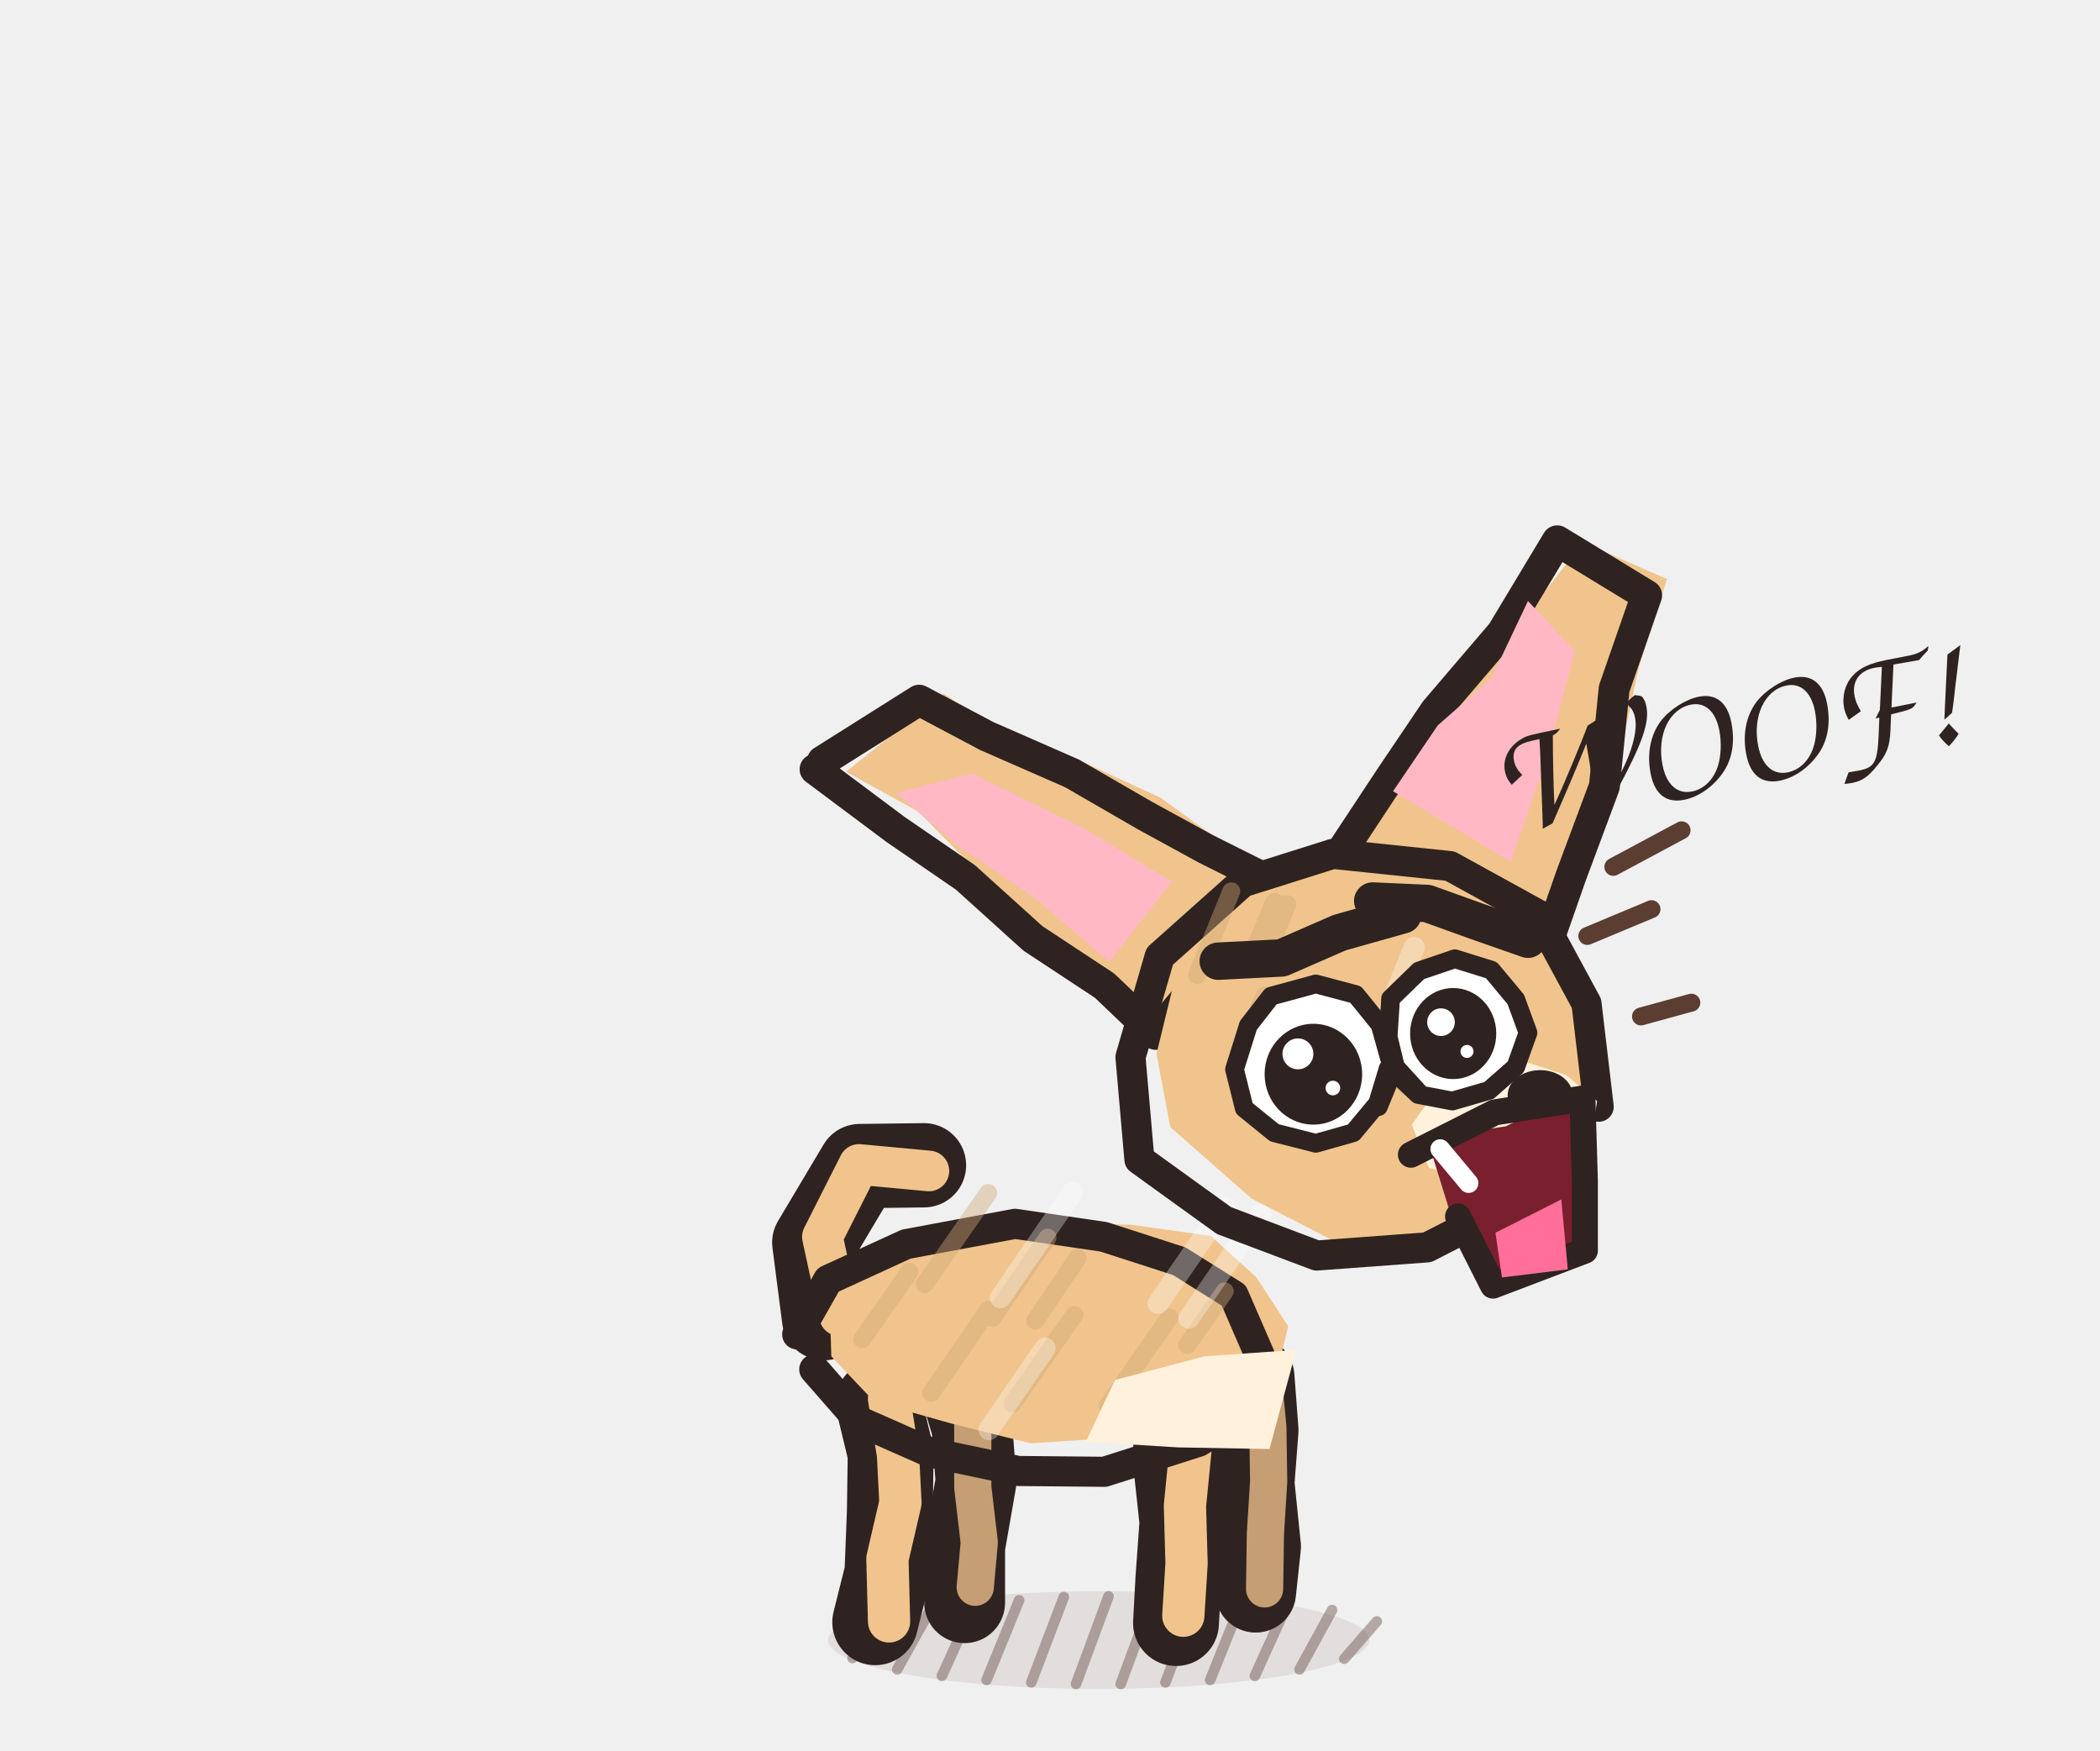
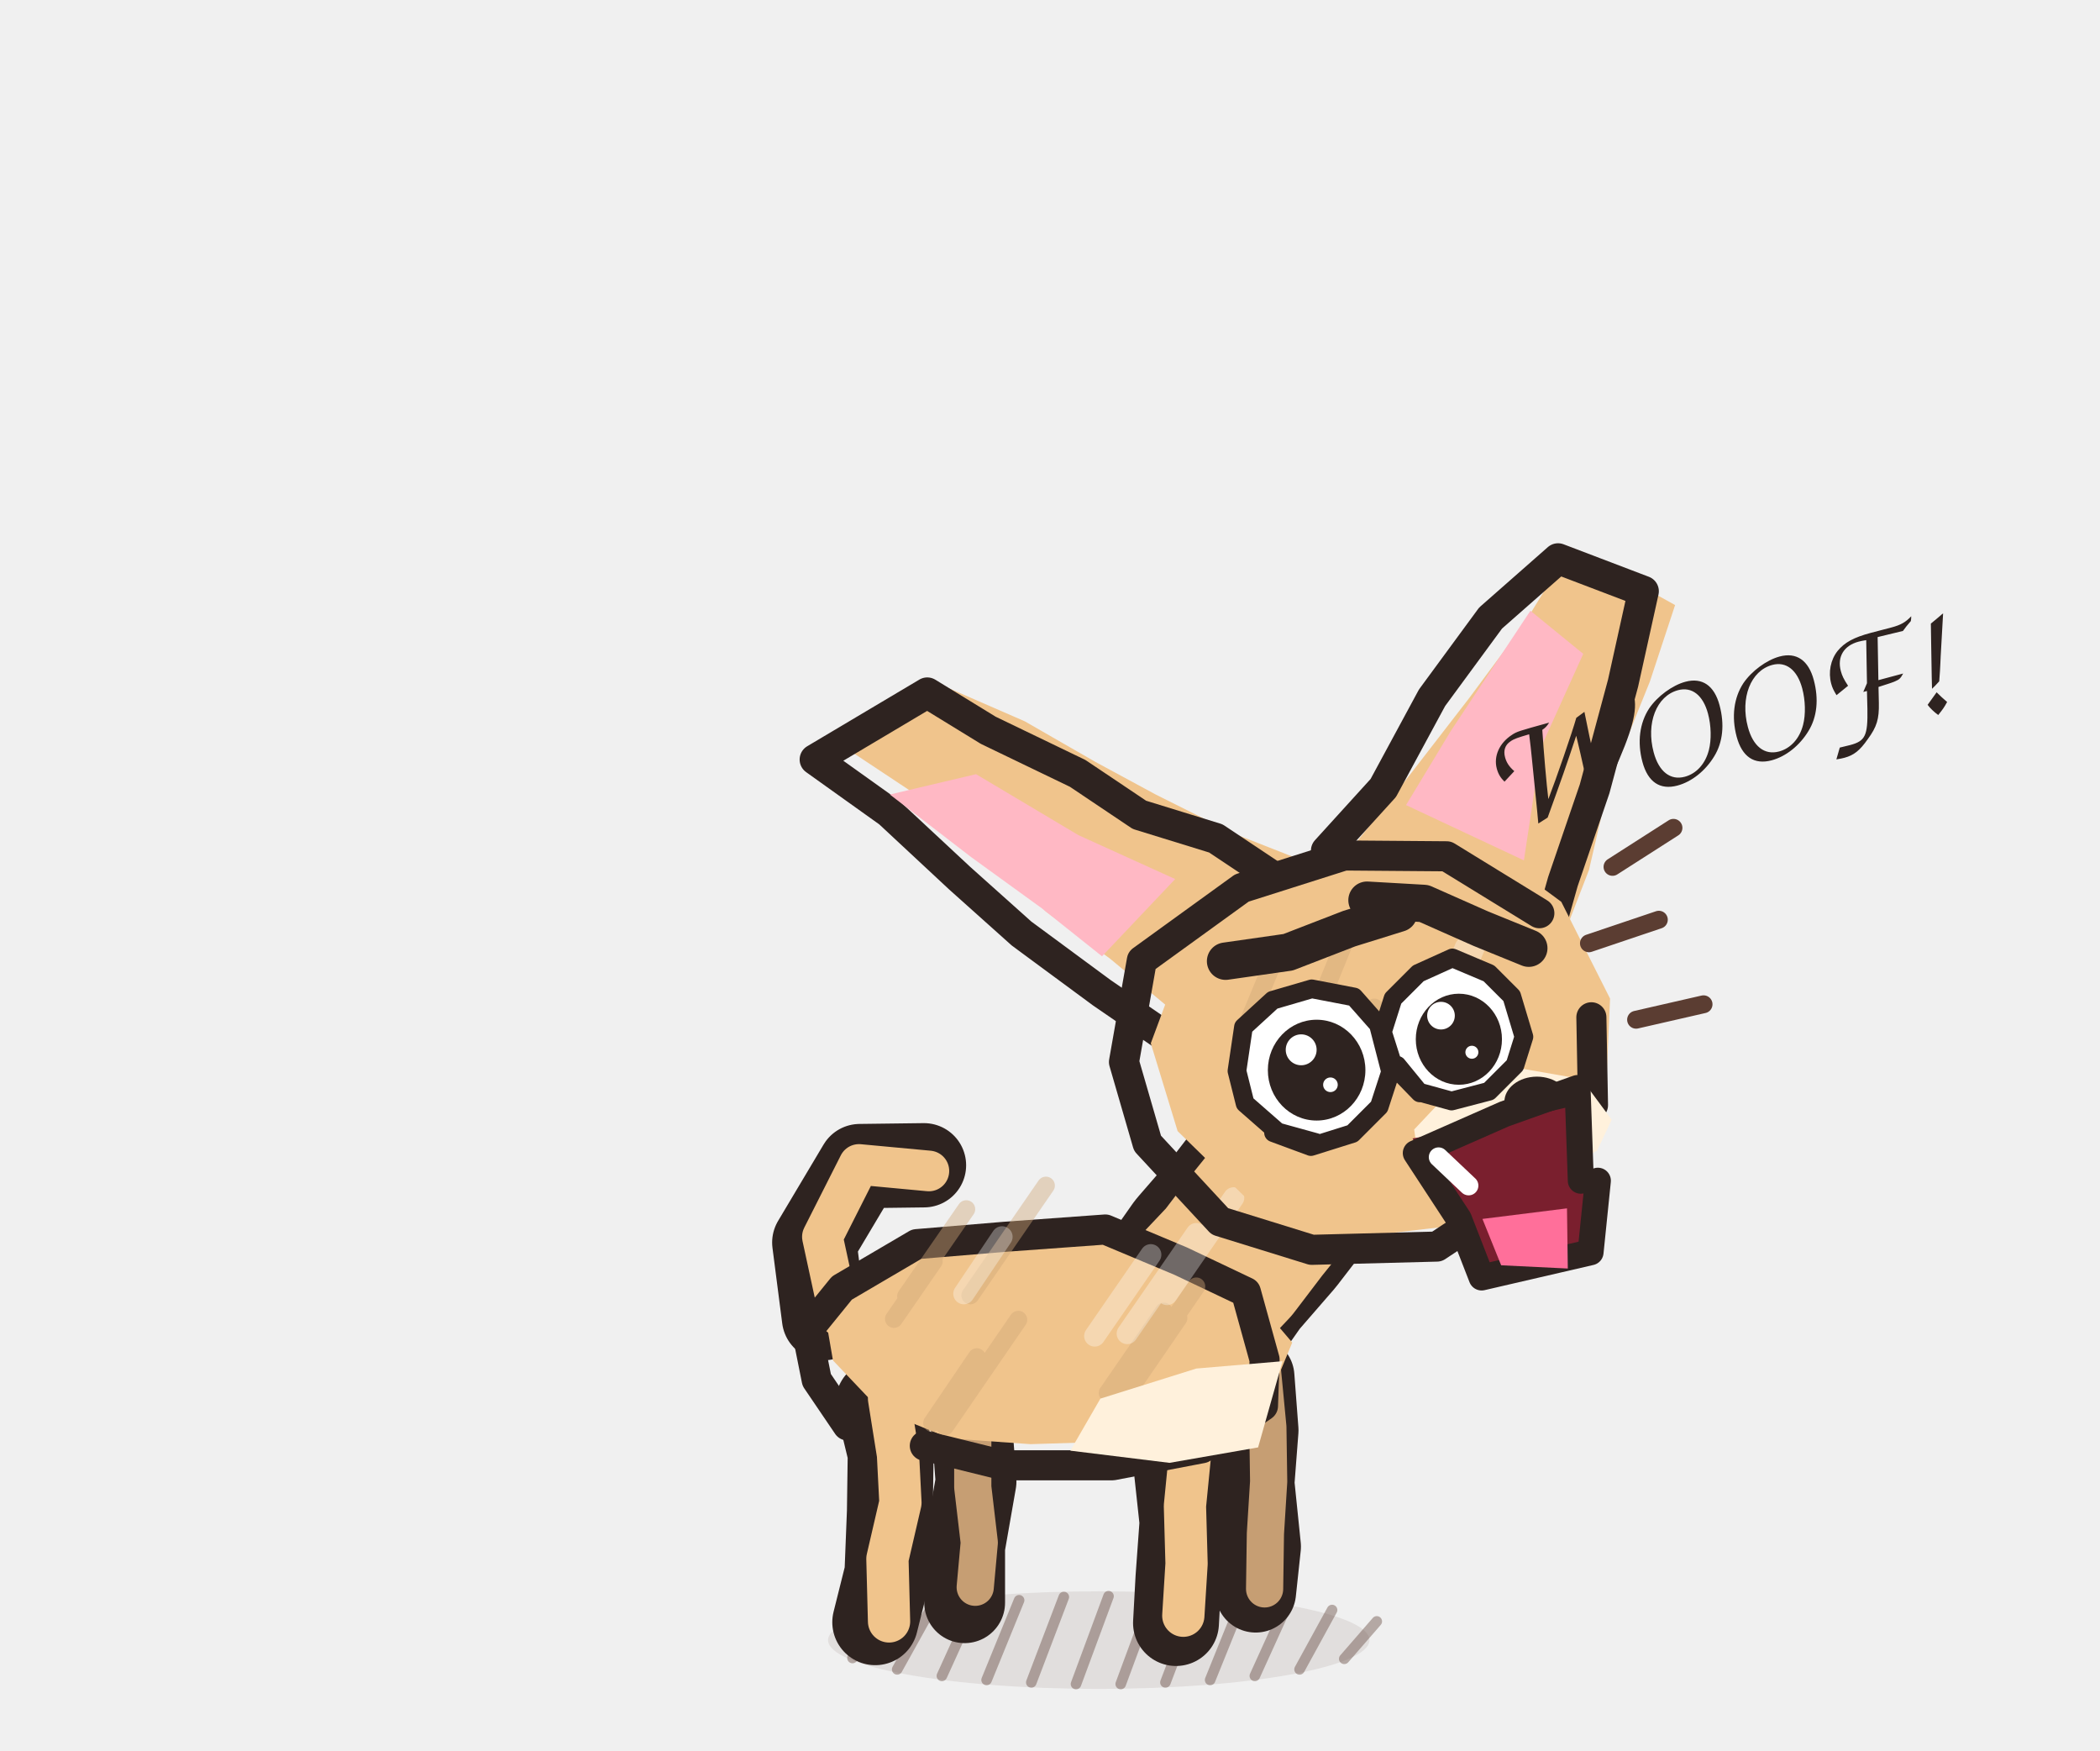
<svg xmlns="http://www.w3.org/2000/svg" width="240" height="200" class="pa-dog pa-pose-speak" viewBox="0 0 240 200" role="img" aria-label="Peanut the Chihuahua, speak">
  <g transform="translate(120 186) scale(0.929) translate(-120 -186)">
    <ellipse cx="126" cy="187.5" rx="33.3" ry="6" fill="#5B3D32" opacity="0.1" />
    <path d="M95.7 189.7l4 -4.5M101.2 191.1l4 -7.2M106.7 191.9l4 -8.8M112.2 192.4l4 -9.8M117.7 192.7l4 -10.5M123.2 192.9l4 -10.8M128.7 192.9l4 -10.8M134.2 192.7l4 -10.5M139.7 192.4l4 -9.9M145.2 191.9l4 -8.8M150.7 191.1l4 -7.3M156.2 189.8l4 -4.6" stroke="#5B3D32" stroke-width="1.3" stroke-linecap="round" opacity="0.4" fill="none" />
    <g class="pa-d-f0">
      <path d="M92.2 147.9L91 138.6L96.6 129.2L104.5 129.1" fill="none" stroke="#2E2320" stroke-width="10.365" stroke-linecap="round" stroke-linejoin="round" />
      <path d="M92.9 148.4L90.8 138.7L95.3 129.8L103.9 130.6" fill="none" stroke="#F0C48C" stroke-width="5" stroke-linecap="round" stroke-linejoin="round" transform="translate(1.2 -0.8)" />
      <g class="pa-d-leg pa-d-leg-FH">
        <path d="M108.4 154.6L110.4 161.3L110.9 168L109.5 176L109.5 182.9" fill="none" stroke="#2E2320" stroke-width="9.941" stroke-linecap="round" stroke-linejoin="round" />
        <path d="M109.5 155.5L109.3 161.5L109.3 169.5L110.1 176.3L109.6 181.8" fill="none" stroke="#c69e73" stroke-width="4.576" stroke-linecap="round" stroke-linejoin="round" transform="translate(1.2 -0.8)" />
      </g>
      <g class="pa-d-leg pa-d-leg-FF">
        <path d="M145.1 155.1L145.6 161.7L145.1 168.2L145.9 176L145.3 181.6" fill="none" stroke="#2E2320" stroke-width="9.941" stroke-linecap="round" stroke-linejoin="round" />
        <path d="M144.9 154.8L145.6 162.1L145.7 168.8L145.3 175.2L145.2 182" fill="none" stroke="#c69e73" stroke-width="4.576" stroke-linecap="round" stroke-linejoin="round" transform="translate(1.2 -0.8)" />
      </g>
      <g class="pa-d-leg pa-d-leg-NH">
        <path d="M98.9 158.3L100.4 164.5L100.3 171.7L100 179.3L98.5 185.3" fill="none" stroke="#2E2320" stroke-width="10.565" stroke-linecap="round" stroke-linejoin="round" />
        <path d="M99 158.6L100.1 165.5L100.4 171.4L98.8 178.3L99 186" fill="none" stroke="#F0C48C" stroke-width="5.2" stroke-linecap="round" stroke-linejoin="round" transform="translate(1.2 -0.8)" />
      </g>
      <g class="pa-d-leg pa-d-leg-NF">
        <path d="M135.6 159.1L135.5 165.6L136.3 173L135.8 179.9L135.5 185.4" fill="none" stroke="#2E2320" stroke-width="10.565" stroke-linecap="round" stroke-linejoin="round" />
        <path d="M134.7 158.8L136.1 164.7L135.4 171.8L135.6 178.9L135.2 185.3" fill="none" stroke="#F0C48C" stroke-width="5.2" stroke-linecap="round" stroke-linejoin="round" transform="translate(1.2 -0.8)" />
      </g>
-       <path d="M149.3 148.9L147.9 154.7L140 160.1L129.6 162.5L117.6 163.3L108 160.9L98.4 158.2L93.1 152.6L92.9 146.4L97.9 142L107.2 137.8L117.7 136.2L129.9 136.4L139.8 137.8L145.4 142.9Z" fill="#F0C48C" />
-       <path d="M88.9 149.9L92.7 143.2L102.3 138.8L115.7 136.3L126.6 137.9L135.9 140.9L142.6 145.1L145.9 152.7L144.9 159L138.3 163.1L126.7 166.8L116.1 166.7L105.2 164.4L96.6 160.6L91 154.2" fill="none" stroke="#2E2320" stroke-width="3.7" stroke-linecap="round" stroke-linejoin="round" />
-       <path d="M115.4 158.4L123 147.5M118.2 148.2L123.4 140.5M104.6 143.7L112.4 132.5M112.9 147.9L119.7 138M127.1 158.7L134.7 147.8M96.9 150.5L102.7 142.2M136.9 151.2L141.5 144.6M105.4 157.1L112.4 146.9" stroke="#cfa678" stroke-width="2.2" stroke-linecap="round" opacity=".42" />
-       <path d="M112.5 161.6L119.4 151.6M133.3 146.1L141.4 134.3M113.9 145.4L122.8 132.4M137.1 147.9L145.9 135.1" stroke="#fff" stroke-width="2.6" stroke-linecap="round" opacity=".32" />
-       <path d="M128 155.5L139 152.6L150.3 151.8L147 164L135.8 163.8L124.4 163.1Z" fill="#FFF1DC" />
-       <path d="M135.4 111.5L127.6 106.9L118.8 100.2L111.4 93.3L103.8 85.6L94.9 80.7L106.9 71.1L115.9 76.9L123.6 79.3L133.6 83.9L142 90L149.3 92.8L142.3 103Z" fill="#F0C48C" />
-       <path d="M92 79.4L103.9 71.9L112.2 76.3L122.7 80.9L131.7 86.1L139.2 90.2L149.2 95.2L140.8 103.7L133 113L126.7 107L117.9 101.2L109.6 93.7L101 87.8L91.1 80.4" fill="none" stroke="#2E2320" stroke-width="3.8" stroke-linecap="round" stroke-linejoin="round" />
-       <path d="M127.3 104.1L118.2 96.3L108.8 89.9L101 83.3L110.4 80.9L124.2 87.7L135 94.2Z" fill="#FFB8C4" />
-       <path d="M155.9 88.5L164.6 79.7L170.2 69.8L178.6 61.4L185.6 52.5L195.9 57L192.4 68L189.7 80.7L186.3 91.2L182.8 102.6L174.4 97.2L165.8 93.3Z" fill="#F0C48C" />
-       <path d="M171.9 100.2L161.8 95.2L154.6 92.4L162 81.2L167.4 73.2L175.6 63.6L182.4 52.3L193.4 59L189.4 70.5L188.2 82.5L184.1 93.5L180.5 103.8L171.4 101.1" fill="none" stroke="#2E2320" stroke-width="3.8" stroke-linecap="round" stroke-linejoin="round" />
-       <path d="M162.2 83.1L167.7 75L174.3 69.2L178.8 59.7L184.6 65.9L180.9 79.6L176.7 91.8Z" fill="#FFB8C4" />
-       <path d="M187 109.7L188.7 121.4L181.4 130.4L168.1 138L154.9 138.4L144.8 133.2L134.8 124.4L133.1 115.4L136.2 102.7L146.1 94.5L158.4 89.6L170 90.7L181.4 97.9Z" fill="#F0C48C" />
-       <path d="M178.9 132.8L166.4 139.2L152.8 140.2L141.4 135.9L131 128.4L129.9 115.8L133.5 103.4L143.7 94.3L154.8 90.8L169.2 92.3L180.1 98.3L186 109.2L187.5 121.9" fill="none" stroke="#2E2320" stroke-width="3.7" stroke-linecap="round" stroke-linejoin="round" />
-       <path d="M146.1 104.5L149.2 97M144.8 103.4L147.6 96.7M138.1 105.7L142.3 95.4M142.7 117L146.4 108.2" stroke="#cfa678" stroke-width="2.2" stroke-linecap="round" opacity=".42" />
-       <path d="M160.4 113.2L164.8 102.3M152 119.8L156.8 108.1" stroke="#fff" stroke-width="2.6" stroke-linecap="round" opacity=".32" />
-       <path d="M187.3 121.2L186.5 126.5L179.8 129.9L171.4 130.9L166.6 129.4L164.5 124.1L168.7 118.3L176.7 115.8L183.5 118Z" fill="#FFF1DC" />
-       <path d="M162.1 117.4L160.8 121.8L156.9 125.4L152.3 126.8L147.3 125.2L143.9 122L142.8 117.2L144 112.2L147.8 108.6L152.4 107.3L156.9 108.3L160.8 112.2Z" fill="#FFFFFF" />
-       <path d="M161.6 117.2L160.3 121.5L157.3 125.1L152.7 126.4L147.6 125.1L143.9 122.1L142.7 117.3L144.4 111.9L147.2 108.3L152.7 106.8L157.6 108.1L160.6 111.8L162.2 117.5L160.4 121.9" fill="none" stroke="#2E2320" stroke-width="2.3" stroke-linecap="round" stroke-linejoin="round" />
-       <ellipse cx="152.4" cy="117.9" rx="6" ry="6.2" fill="#2E2320" />
-       <ellipse cx="150.5" cy="115.4" rx="1.9" ry="1.9" fill="#FFFFFF" />
-       <ellipse cx="154.8" cy="119.6" rx="0.9" ry="0.9" fill="#FFFFFF" />
-       <path d="M140.7 104L148.5 103.6L155.6 100.5L163.4 98.3" fill="none" stroke="#2E2320" stroke-width="4.6" stroke-linecap="round" stroke-linejoin="round" />
-       <path d="M178.3 113L177.3 117L174.2 120.2L170 121.4L165.5 120.1L162.4 117L161.4 113L162.6 108.3L165.4 105L169.8 104L174.1 105.4L177.4 108.3Z" fill="#FFFFFF" />
-       <path d="M165.5 120.3L162.5 117L161.6 113.3L161.9 108.6L165.4 105.2L169.8 103.7L174.3 105.1L177.3 108.7L178.8 112.8L177.3 117L174 119.9L169.5 121.2L165.3 120.4L162.2 117.5" fill="none" stroke="#2E2320" stroke-width="2.3" stroke-linecap="round" stroke-linejoin="round" />
-       <ellipse cx="169.6" cy="112.9" rx="5.3" ry="5.6" fill="#2E2320" />
-       <ellipse cx="168.1" cy="111.5" rx="1.7" ry="1.7" fill="#FFFFFF" />
-       <ellipse cx="171.3" cy="115.1" rx="0.8" ry="0.8" fill="#FFFFFF" />
-       <path d="M159.7 96.6L166.4 96.9L172.8 99.2L178.8 101.3" fill="none" stroke="#2E2320" stroke-width="4.6" stroke-linecap="round" stroke-linejoin="round" />
-       <ellipse cx="180.3" cy="120.5" rx="4" ry="3.1" fill="#2E2320" />
-       <path d="M166.4 125.8L176.1 124.3L185.2 119.7L186.8 129.8L186 140L173.1 142.9L169.4 135.5Z" fill="#7A1F2E" />
-       <path d="M164.4 127.8L174.7 122.6L185.5 120.9L185.8 131L185.8 139.6L174.5 143.9L170.2 135.4" fill="none" stroke="#2E2320" stroke-width="3.2" stroke-linecap="round" stroke-linejoin="round" />
-       <path d="M174.8 137.4L182.9 133.3L183.7 141.9L175.6 142.9Z" fill="#FF6F9A" />
-       <path d="M168 127.1L171.5 131.3" fill="none" stroke="#FFFFFF" stroke-width="2.4" stroke-linecap="round" stroke-linejoin="round" />
-       <path d="M186.1 100.9L194 97.6" fill="none" stroke="#5B3D32" stroke-width="2.2" stroke-linecap="round" stroke-linejoin="round" />
-       <path d="M192.7 110.8L198.9 109.1" fill="none" stroke="#5B3D32" stroke-width="2.2" stroke-linecap="round" stroke-linejoin="round" />
-       <path d="M189.3 92.4L197.7 87.9" fill="none" stroke="#5B3D32" stroke-width="2.2" stroke-linecap="round" stroke-linejoin="round" />
-       <text x="175.4" y="88.4" transform="rotate(-11.3 175.4 88.4)" font-family="'Gloria Hallelujah',cursive" font-size="20" fill="#2E2320">WOOF!</text>
+       <path d="M136.6 147L140.6 141.3L145.2 136L148.9 131.2L153.8 125.6" fill="none" stroke="#2E2320" stroke-width="25.665" stroke-linecap="round" stroke-linejoin="round" />
+       <path d="M135.5 147.4L140.8 141.8L144.3 137.2L148.9 131.5L154.1 125.7" fill="none" stroke="#F0C48C" stroke-width="20.3" stroke-linecap="round" stroke-linejoin="round" transform="translate(1.2 -0.8)" />
+       <path d="M149.8 150.9L147.2 157.2L141 161.8L130.7 163L117.6 163.4L107.7 162.7L99.1 159.2L93.3 153.1L92.3 147.3L97.8 141.7L106.2 138.7L117.5 136.7L128.6 136.1L137.8 140.2L145.2 145.5Z" fill="#F0C48C" />
+       <path d="M95.1 161.1L91.3 155.5L90.1 149.5L94.4 144.2L103.6 138.8L114.4 137.9L126.8 137L136.1 140.9L144.1 144.7L146.4 153L146.2 158.7L138.7 163.9L127.7 166L114.3 166L104.6 163.6" fill="none" stroke="#2E2320" stroke-width="3.7" stroke-linecap="round" stroke-linejoin="round" />
+       <path d="M110.2 145.1L119.5 131.6M107.1 161.2L116.1 148.1M127.1 157.1L134 147.1M100.8 148L105.7 140.9M126.6 161.3L135.8 147.9M102.3 145.2L109.7 134.5M105.5 160.8L111 152.7M128.8 157.4L138 144" stroke="#cfa678" stroke-width="2.2" stroke-linecap="round" opacity=".42" />
+       <path d="M125.5 150.1L132.4 140.1M134.4 145L142.6 133.1M129.5 149.8L138 137.5M109.4 144.9L114.1 137.9" stroke="#fff" stroke-width="2.6" stroke-linecap="round" opacity=".32" />
+       <path d="M126.2 157.8L138 154.1L148.6 153.2L145.6 163.8L134.7 165.7L122.5 164.2Z" fill="#FFF1DC" />
+       <path d="M137 111.7L127.4 103.7L119.5 97.9L111.9 90L104.1 83.9L95.2 78L106.8 70.1L116.9 74.5L125.6 79.5L133 83.5L142.6 88.3L150.5 91.4L142.9 100.5Z" fill="#F0C48C" />
+       <path d="M142.3 104.8L135 113.8L126.4 107.9L116.5 100.6L108.9 93.8L100.2 85.7L91.1 79.2L104.9 71L112.4 75.6L123.4 80.9L131 86L140.4 88.9L147.9 93.9L142.3 104.1" fill="none" stroke="#2E2320" stroke-width="3.8" stroke-linecap="round" stroke-linejoin="round" />
+       <path d="M126.4 103.4L119 97.5L110.3 91.2L100.3 83.5L110.9 81L123.5 88.5L135.4 93.9Z" fill="#FFB8C4" />
+       <path d="M157.2 90L164.1 81.3L171.6 71.6L178.2 62.7L184.1 53.1L196.9 60.2L193.8 69.6L188.8 82L186.3 92.8L182.7 102.1L173.4 98.5L164.4 94.4Z" fill="#F0C48C" />
+       <path d="M163 95.9L154 90.4L161 82.7L167 71.6L174.2 61.8L182.5 54.5L193 58.5L190.5 69.8L187 82.8L183.1 94.2L180.1 104.8L170.3 101.2" fill="none" stroke="#2E2320" stroke-width="3.8" stroke-linecap="round" stroke-linejoin="round" />
+       <path d="M163.8 84.8L169.3 75.7L173.6 69.2L179.1 60.9L185.6 66.2L180.4 77.7L178.3 91.6Z" fill="#FFB8C4" />
+       <path d="M188.9 108.6L188.4 120L180.2 130.1L169.1 136.6L155.3 138.2L144.2 133.2L135.7 124.9L132.4 114.1L136.6 102.8L145 94.4L160 88.3L172.6 89.1L182.9 96.7Z" fill="#F0C48C" />
+       <path d="M186.6 110.9L186.8 121.7L178.6 131.8L167.6 139.1L152.2 139.5L140.9 136L132 126.4L129.1 116.4L131.3 103.9L143.6 95L156.2 91L168.8 91.1L180.2 98.1" fill="none" stroke="#2E2320" stroke-width="3.7" stroke-linecap="round" stroke-linejoin="round" />
+       <path d="M148 117.2L151.9 107.9M152.7 110.3L156 102.2M156.3 118.6L159.9 109.7M143.6 113.4L148.2 102.3" stroke="#cfa678" stroke-width="2.2" stroke-linecap="round" opacity=".42" />
+       <path d="M169.2 109.6L172.4 101.8M165.7 115.3L171.1 102.3" stroke="#fff" stroke-width="2.6" stroke-linecap="round" opacity=".32" />
+       <path d="M189.1 123.5L187.3 127.3L179.3 131.7L171.9 133.1L165.4 128.9L164.8 124.7L169.8 119.4L176.8 117L185.4 118.5Z" fill="#FFF1DC" />
+       <path d="M162 117.4L160.4 121.7L157.3 125.5L152.1 126.5L147.5 125.2L143.8 122.1L142.6 117.4L143.9 112.2L147.3 108.4L152.4 107.1L157.2 108.7L160.5 112Z" fill="#FFFFFF" />
+       <path d="M152.7 126.3L148 125L144 121.5L143 117.5L143.8 112.1L147.4 108.8L152.2 107.4L157.4 108.4L160.4 111.8L161.9 117.6L160.5 121.9L157.2 125.2L152.1 126.8L147.5 125.1" fill="none" stroke="#2E2320" stroke-width="2.3" stroke-linecap="round" stroke-linejoin="round" />
+       <ellipse cx="152.8" cy="117.4" rx="6" ry="6.2" fill="#2E2320" />
+       <ellipse cx="150.9" cy="114.9" rx="1.9" ry="1.9" fill="#FFFFFF" />
+       <ellipse cx="154.5" cy="119.2" rx="0.9" ry="0.9" fill="#FFFFFF" />
+       <path d="M141.6 104L149.3 102.9L156.8 100L162.9 98.1" fill="none" stroke="#2E2320" stroke-width="4.6" stroke-linecap="round" stroke-linejoin="round" />
+       <path d="M178.4 113.1L177.3 117.4L174.2 120.1L169.7 121.5L165.5 120.4L162.3 117.4L161.4 112.7L162.4 108.4L165.5 105.1L169.7 104L174.1 105.2L177.4 108.7Z" fill="#FFFFFF" />
+       <path d="M165.5 120.2L162.2 116.8L160.9 112.7L162.2 108.6L165.3 105.5L169.5 103.6L174 105.5L176.8 108.3L178.3 113.3L177.2 116.8L174 120L169.4 121.2L165.4 120.1L162.7 116.8" fill="none" stroke="#2E2320" stroke-width="2.3" stroke-linecap="round" stroke-linejoin="round" />
+       <ellipse cx="170.3" cy="113.6" rx="5.3" ry="5.6" fill="#2E2320" />
+       <ellipse cx="168.1" cy="110.7" rx="1.7" ry="1.7" fill="#FFFFFF" />
+       <ellipse cx="171.9" cy="115.2" rx="0.8" ry="0.8" fill="#FFFFFF" />
+       <path d="M159 96.5L166 96.9L173 100L178.9 102.4" fill="none" stroke="#2E2320" stroke-width="4.6" stroke-linecap="round" stroke-linejoin="round" />
+       <ellipse cx="179.9" cy="121.3" rx="4" ry="3.1" fill="#2E2320" />
+       <path d="M164.6 125.8L175.4 123.9L185.2 121.6L185.3 130.3L187.8 139.3L174.2 144L170.3 136Z" fill="#7A1F2E" />
+       <path d="M187.4 131L186.5 139.8L173.1 142.9L170.3 135.7L165 127.6L175.9 122.8L184.9 119.6L185.3 131" fill="none" stroke="#2E2320" stroke-width="3.2" stroke-linecap="round" stroke-linejoin="round" />
+       <path d="M173.2 135.7L183.6 134.4L183.7 141.8L175.5 141.4Z" fill="#FF6F9A" />
+       <path d="M167.8 128.1L171.5 131.6" fill="none" stroke="#FFFFFF" stroke-width="2.4" stroke-linecap="round" stroke-linejoin="round" />
+       <path d="M186.3 101.8L194.9 98.9" fill="none" stroke="#5B3D32" stroke-width="2.2" stroke-linecap="round" stroke-linejoin="round" />
+       <path d="M192.1 111.2L200.4 109.3" fill="none" stroke="#5B3D32" stroke-width="2.2" stroke-linecap="round" stroke-linejoin="round" />
+       <path d="M189.2 92.4L196.7 87.6" fill="none" stroke="#5B3D32" stroke-width="2.2" stroke-linecap="round" stroke-linejoin="round" />
+       <text x="174.9" y="88.1" transform="rotate(-15 174.9 88.1)" font-family="'Gloria Hallelujah',cursive" font-size="20" fill="#2E2320">WOOF!</text>
    </g>
  </g>
</svg>
